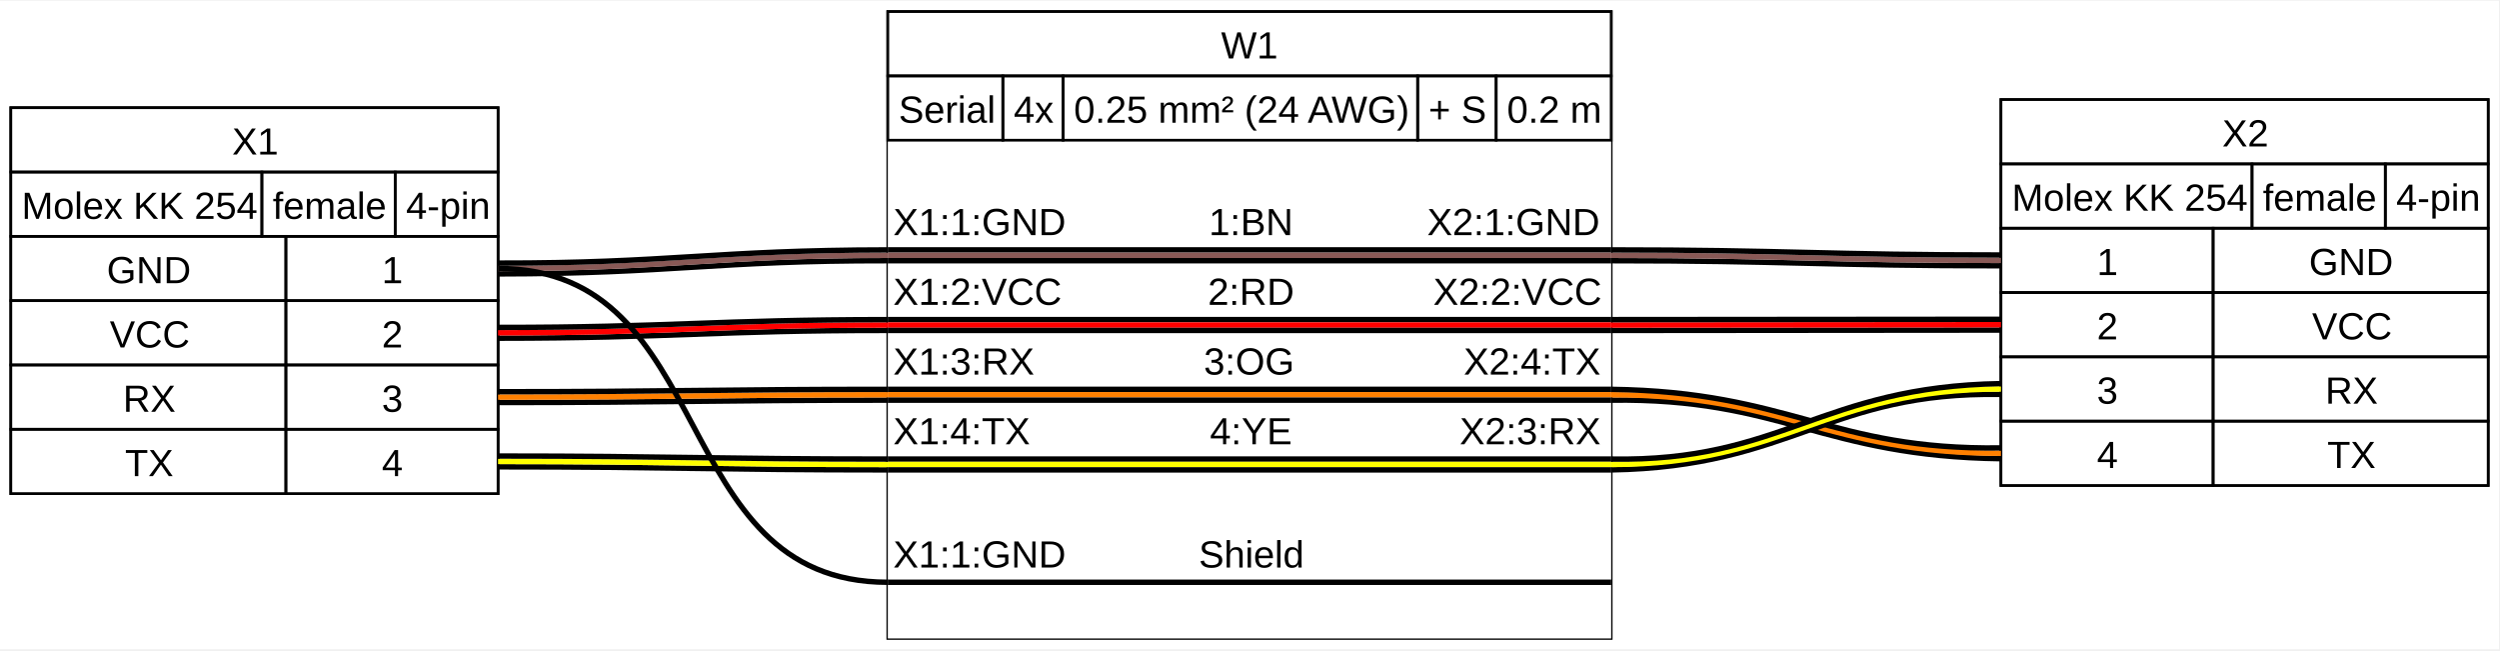
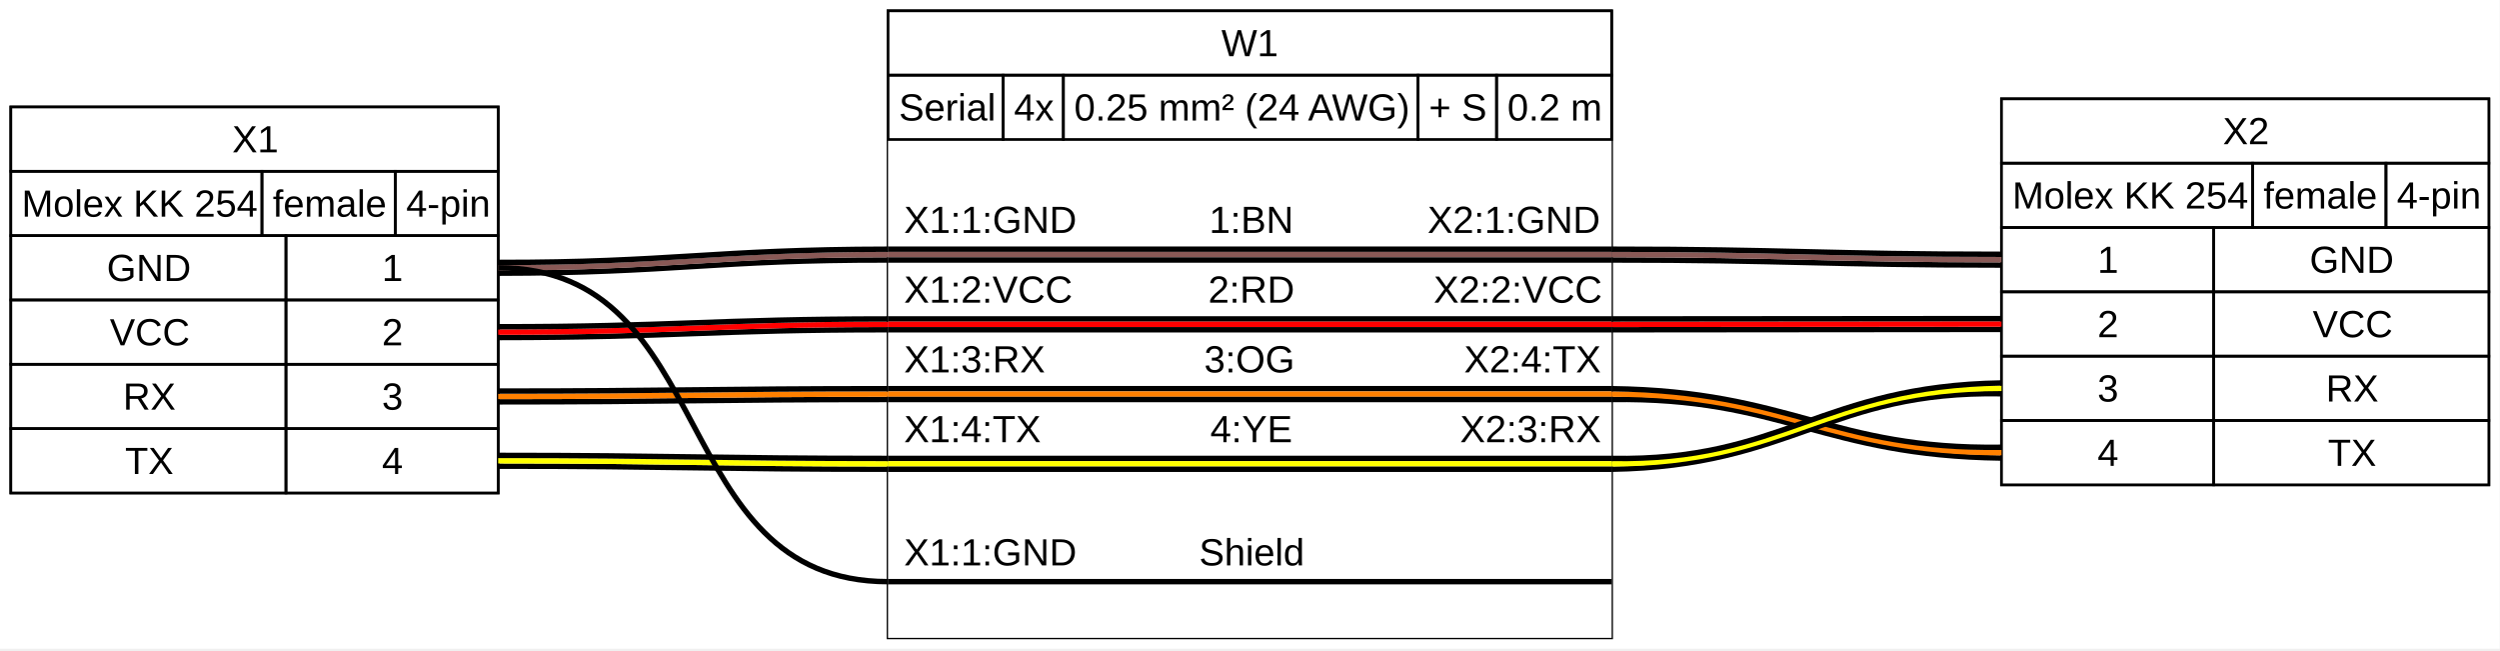
- <svg xmlns="http://www.w3.org/2000/svg" width="923pt" height="240pt" viewBox="0.00 0.00 923.25 239.50">
+ <svg xmlns="http://www.w3.org/2000/svg" width="923pt" height="240pt" viewBox="0.00 0.00 923.00 240.00">
  <g id="graph0" class="graph" transform="scale(1 1) rotate(0) translate(4 235.5)">
    <polygon fill="#ffffff" stroke="none" points="-4,4 -4,-235.5 919.25,-235.5 919.25,4 -4,4" />
    <g id="node1" class="node">
      <polygon fill="#ffffff" stroke="black" points="180,-196 0,-196 0,-53.5 180,-53.5 180,-196" />
      <polygon fill="#ffffff" stroke="none" points="0,-53.5 0,-196 180,-196 180,-53.5 0,-53.5" />
      <polygon fill="none" stroke="black" points="0,-172.25 0,-196 180,-196 180,-172.25 0,-172.25" />
-       <text text-anchor="start" x="81.75" y="-178.7" font-family="arial" font-size="14.00">X1</text>
+       <text xml:space="preserve" text-anchor="start" x="81.75" y="-179.25" font-family="arial" font-size="14.00">X1</text>
      <polygon fill="none" stroke="black" points="0,-148.5 0,-172.25 92.75,-172.25 92.75,-148.5 0,-148.5" />
-       <text text-anchor="start" x="4" y="-154.95" font-family="arial" font-size="14.00">Molex KK 254</text>
+       <text xml:space="preserve" text-anchor="start" x="4" y="-155.5" font-family="arial" font-size="14.00">Molex KK 254</text>
      <polygon fill="none" stroke="black" points="92.75,-148.5 92.75,-172.25 142,-172.25 142,-148.5 92.75,-148.5" />
-       <text text-anchor="start" x="96.75" y="-154.95" font-family="arial" font-size="14.00">female</text>
+       <text xml:space="preserve" text-anchor="start" x="96.75" y="-155.5" font-family="arial" font-size="14.00">female</text>
      <polygon fill="none" stroke="black" points="142,-148.5 142,-172.25 180,-172.25 180,-148.5 142,-148.5" />
-       <text text-anchor="start" x="146" y="-154.95" font-family="arial" font-size="14.00">4-pin</text>
+       <text xml:space="preserve" text-anchor="start" x="146" y="-155.5" font-family="arial" font-size="14.00">4-pin</text>
      <polygon fill="none" stroke="black" points="0,-124.75 0,-148.5 101.62,-148.5 101.62,-124.75 0,-124.75" />
-       <text text-anchor="start" x="35.44" y="-131.2" font-family="arial" font-size="14.00">GND</text>
+       <text xml:space="preserve" text-anchor="start" x="35.44" y="-131.75" font-family="arial" font-size="14.00">GND</text>
      <polygon fill="none" stroke="black" points="101.62,-124.75 101.62,-148.5 180,-148.5 180,-124.75 101.62,-124.75" />
-       <text text-anchor="start" x="137.06" y="-131.2" font-family="arial" font-size="14.00">1</text>
+       <text xml:space="preserve" text-anchor="start" x="137.06" y="-131.75" font-family="arial" font-size="14.00">1</text>
      <polygon fill="none" stroke="black" points="0,-101 0,-124.75 101.62,-124.75 101.62,-101 0,-101" />
-       <text text-anchor="start" x="36.56" y="-107.45" font-family="arial" font-size="14.00">VCC</text>
+       <text xml:space="preserve" text-anchor="start" x="36.56" y="-108" font-family="arial" font-size="14.00">VCC</text>
      <polygon fill="none" stroke="black" points="101.62,-101 101.62,-124.75 180,-124.75 180,-101 101.62,-101" />
-       <text text-anchor="start" x="137.06" y="-107.45" font-family="arial" font-size="14.00">2</text>
+       <text xml:space="preserve" text-anchor="start" x="137.06" y="-108" font-family="arial" font-size="14.00">2</text>
      <polygon fill="none" stroke="black" points="0,-77.25 0,-101 101.62,-101 101.62,-77.25 0,-77.25" />
-       <text text-anchor="start" x="41.44" y="-83.7" font-family="arial" font-size="14.00">RX</text>
+       <text xml:space="preserve" text-anchor="start" x="41.44" y="-84.25" font-family="arial" font-size="14.00">RX</text>
      <polygon fill="none" stroke="black" points="101.62,-77.25 101.62,-101 180,-101 180,-77.25 101.62,-77.25" />
-       <text text-anchor="start" x="137.06" y="-83.7" font-family="arial" font-size="14.00">3</text>
+       <text xml:space="preserve" text-anchor="start" x="137.06" y="-84.25" font-family="arial" font-size="14.00">3</text>
      <polygon fill="none" stroke="black" points="0,-53.5 0,-77.25 101.62,-77.25 101.62,-53.5 0,-53.5" />
-       <text text-anchor="start" x="42.19" y="-59.95" font-family="arial" font-size="14.00">TX</text>
+       <text xml:space="preserve" text-anchor="start" x="42.19" y="-60.5" font-family="arial" font-size="14.00">TX</text>
      <polygon fill="none" stroke="black" points="101.62,-53.5 101.62,-77.25 180,-77.25 180,-53.5 101.62,-53.5" />
-       <text text-anchor="start" x="137.06" y="-59.95" font-family="arial" font-size="14.00">4</text>
+       <text xml:space="preserve" text-anchor="start" x="137.06" y="-60.5" font-family="arial" font-size="14.00">4</text>
    </g>
    <g id="node3" class="node">
      <polygon fill="#ffffff" stroke="black" points="591.25,-231.5 324,-231.5 324,0 591.25,0 591.25,-231.5" />
      <polygon fill="#ffffff" stroke="none" points="324,0 324,-231.5 591.25,-231.5 591.25,0 324,0" />
      <polygon fill="none" stroke="black" points="324,-207.75 324,-231.5 591.25,-231.5 591.25,-207.75 324,-207.75" />
-       <text text-anchor="start" x="447.12" y="-214.2" font-family="arial" font-size="14.00">W1</text>
+       <text xml:space="preserve" text-anchor="start" x="447.12" y="-214.75" font-family="arial" font-size="14.00">W1</text>
      <polygon fill="none" stroke="black" points="324,-184 324,-207.75 366.5,-207.75 366.5,-184 324,-184" />
-       <text text-anchor="start" x="328" y="-190.45" font-family="arial" font-size="14.00">Serial</text>
+       <text xml:space="preserve" text-anchor="start" x="328" y="-191" font-family="arial" font-size="14.00">Serial</text>
      <polygon fill="none" stroke="black" points="366.5,-184 366.5,-207.75 388.75,-207.75 388.75,-184 366.5,-184" />
-       <text text-anchor="start" x="370.5" y="-190.45" font-family="arial" font-size="14.00">4x</text>
+       <text xml:space="preserve" text-anchor="start" x="370.5" y="-191" font-family="arial" font-size="14.00">4x</text>
      <polygon fill="none" stroke="black" points="388.75,-184 388.75,-207.75 519.75,-207.75 519.75,-184 388.75,-184" />
-       <text text-anchor="start" x="392.75" y="-190.45" font-family="arial" font-size="14.00">0.25 mm² (24 AWG)</text>
+       <text xml:space="preserve" text-anchor="start" x="392.75" y="-191" font-family="arial" font-size="14.00">0.25 mm² (24 AWG)</text>
      <polygon fill="none" stroke="black" points="519.75,-184 519.75,-207.75 548.75,-207.75 548.75,-184 519.75,-184" />
-       <text text-anchor="start" x="523.75" y="-190.45" font-family="arial" font-size="14.00">+ S</text>
+       <text xml:space="preserve" text-anchor="start" x="523.75" y="-191" font-family="arial" font-size="14.00">+ S</text>
      <polygon fill="none" stroke="black" points="548.75,-184 548.75,-207.75 591.25,-207.75 591.25,-184 548.75,-184" />
-       <text text-anchor="start" x="552.75" y="-190.45" font-family="arial" font-size="14.00">0.2 m</text>
-       <text text-anchor="start" x="364.15" y="-168.7" font-family="arial" font-size="14.00"> </text>
-       <text text-anchor="start" x="326" y="-148.95" font-family="arial" font-size="14.00"> X1:1:GND</text>
-       <text text-anchor="start" x="417.07" y="-148.95" font-family="arial" font-size="14.00"> </text>
-       <text text-anchor="start" x="442.62" y="-148.95" font-family="arial" font-size="14.00">1:BN</text>
-       <text text-anchor="start" x="494.43" y="-148.95" font-family="arial" font-size="14.00"> </text>
-       <text text-anchor="start" x="523.25" y="-148.95" font-family="arial" font-size="14.00">X2:1:GND </text>
+       <text xml:space="preserve" text-anchor="start" x="552.75" y="-191" font-family="arial" font-size="14.00">0.2 m</text>
+       <text xml:space="preserve" text-anchor="start" x="364.15" y="-169.25" font-family="arial" font-size="14.00"> </text>
+       <text xml:space="preserve" text-anchor="start" x="326" y="-149.5" font-family="arial" font-size="14.00"> X1:1:GND</text>
+       <text xml:space="preserve" text-anchor="start" x="417.07" y="-149.5" font-family="arial" font-size="14.00"> </text>
+       <text xml:space="preserve" text-anchor="start" x="442.62" y="-149.5" font-family="arial" font-size="14.00">1:BN</text>
+       <text xml:space="preserve" text-anchor="start" x="494.43" y="-149.5" font-family="arial" font-size="14.00"> </text>
+       <text xml:space="preserve" text-anchor="start" x="523.25" y="-149.5" font-family="arial" font-size="14.00">X2:1:GND </text>
      <polygon fill="#000000" stroke="none" points="324,-142.5 324,-144.5 591.25,-144.5 591.25,-142.5 324,-142.5" />
      <polygon fill="#895956" stroke="none" points="324,-140.5 324,-142.5 591.25,-142.5 591.25,-140.5 324,-140.5" />
      <polygon fill="#000000" stroke="none" points="324,-138.5 324,-140.5 591.25,-140.5 591.25,-138.5 324,-138.5" />
-       <text text-anchor="start" x="326" y="-123.2" font-family="arial" font-size="14.00"> X1:2:VCC</text>
-       <text text-anchor="start" x="417.07" y="-123.2" font-family="arial" font-size="14.00"> </text>
-       <text text-anchor="start" x="442.25" y="-123.2" font-family="arial" font-size="14.00">2:RD</text>
-       <text text-anchor="start" x="494.43" y="-123.2" font-family="arial" font-size="14.00"> </text>
-       <text text-anchor="start" x="525.5" y="-123.2" font-family="arial" font-size="14.00">X2:2:VCC </text>
+       <text xml:space="preserve" text-anchor="start" x="326" y="-123.75" font-family="arial" font-size="14.00"> X1:2:VCC</text>
+       <text xml:space="preserve" text-anchor="start" x="417.07" y="-123.75" font-family="arial" font-size="14.00"> </text>
+       <text xml:space="preserve" text-anchor="start" x="442.25" y="-123.75" font-family="arial" font-size="14.00">2:RD</text>
+       <text xml:space="preserve" text-anchor="start" x="494.43" y="-123.75" font-family="arial" font-size="14.00"> </text>
+       <text xml:space="preserve" text-anchor="start" x="525.5" y="-123.75" font-family="arial" font-size="14.00">X2:2:VCC </text>
      <polygon fill="#000000" stroke="none" points="324,-116.75 324,-118.75 591.25,-118.75 591.25,-116.75 324,-116.75" />
      <polygon fill="#ff0000" stroke="none" points="324,-114.75 324,-116.75 591.25,-116.75 591.25,-114.75 324,-114.75" />
      <polygon fill="#000000" stroke="none" points="324,-112.75 324,-114.75 591.25,-114.75 591.25,-112.75 324,-112.75" />
-       <text text-anchor="start" x="326" y="-97.45" font-family="arial" font-size="14.00"> X1:3:RX</text>
-       <text text-anchor="start" x="417.07" y="-97.45" font-family="arial" font-size="14.00"> </text>
-       <text text-anchor="start" x="440.75" y="-97.45" font-family="arial" font-size="14.00">3:OG</text>
-       <text text-anchor="start" x="494.43" y="-97.45" font-family="arial" font-size="14.00"> </text>
-       <text text-anchor="start" x="536.75" y="-97.45" font-family="arial" font-size="14.00">X2:4:TX </text>
+       <text xml:space="preserve" text-anchor="start" x="326" y="-98" font-family="arial" font-size="14.00"> X1:3:RX</text>
+       <text xml:space="preserve" text-anchor="start" x="417.07" y="-98" font-family="arial" font-size="14.00"> </text>
+       <text xml:space="preserve" text-anchor="start" x="440.75" y="-98" font-family="arial" font-size="14.00">3:OG</text>
+       <text xml:space="preserve" text-anchor="start" x="494.43" y="-98" font-family="arial" font-size="14.00"> </text>
+       <text xml:space="preserve" text-anchor="start" x="536.75" y="-98" font-family="arial" font-size="14.00">X2:4:TX </text>
      <polygon fill="#000000" stroke="none" points="324,-91 324,-93 591.25,-93 591.25,-91 324,-91" />
      <polygon fill="#ff8000" stroke="none" points="324,-89 324,-91 591.25,-91 591.25,-89 324,-89" />
      <polygon fill="#000000" stroke="none" points="324,-87 324,-89 591.25,-89 591.25,-87 324,-87" />
-       <text text-anchor="start" x="326" y="-71.7" font-family="arial" font-size="14.00"> X1:4:TX</text>
-       <text text-anchor="start" x="417.07" y="-71.7" font-family="arial" font-size="14.00"> </text>
-       <text text-anchor="start" x="443" y="-71.7" font-family="arial" font-size="14.00">4:YE</text>
-       <text text-anchor="start" x="494.43" y="-71.7" font-family="arial" font-size="14.00"> </text>
-       <text text-anchor="start" x="535.25" y="-71.7" font-family="arial" font-size="14.00">X2:3:RX </text>
+       <text xml:space="preserve" text-anchor="start" x="326" y="-72.25" font-family="arial" font-size="14.00"> X1:4:TX</text>
+       <text xml:space="preserve" text-anchor="start" x="417.07" y="-72.25" font-family="arial" font-size="14.00"> </text>
+       <text xml:space="preserve" text-anchor="start" x="443" y="-72.25" font-family="arial" font-size="14.00">4:YE</text>
+       <text xml:space="preserve" text-anchor="start" x="494.43" y="-72.25" font-family="arial" font-size="14.00"> </text>
+       <text xml:space="preserve" text-anchor="start" x="535.25" y="-72.25" font-family="arial" font-size="14.00">X2:3:RX </text>
      <polygon fill="#000000" stroke="none" points="324,-65.25 324,-67.25 591.25,-67.25 591.25,-65.25 324,-65.25" />
      <polygon fill="#ffff00" stroke="none" points="324,-63.25 324,-65.25 591.25,-65.25 591.25,-63.25 324,-63.25" />
      <polygon fill="#000000" stroke="none" points="324,-61.25 324,-63.25 591.25,-63.25 591.25,-61.25 324,-61.25" />
-       <text text-anchor="start" x="364.15" y="-45.95" font-family="arial" font-size="14.00"> </text>
-       <text text-anchor="start" x="326" y="-26.2" font-family="arial" font-size="14.00"> X1:1:GND</text>
-       <text text-anchor="start" x="417.07" y="-26.2" font-family="arial" font-size="14.00"> </text>
-       <text text-anchor="start" x="438.88" y="-26.2" font-family="arial" font-size="14.00">Shield</text>
-       <text text-anchor="start" x="494.43" y="-26.2" font-family="arial" font-size="14.00"> </text>
-       <text text-anchor="start" x="585.5" y="-26.2" font-family="arial" font-size="14.00"> </text>
+       <text xml:space="preserve" text-anchor="start" x="364.15" y="-46.5" font-family="arial" font-size="14.00"> </text>
+       <text xml:space="preserve" text-anchor="start" x="326" y="-26.75" font-family="arial" font-size="14.00"> X1:1:GND</text>
+       <text xml:space="preserve" text-anchor="start" x="417.07" y="-26.75" font-family="arial" font-size="14.00"> </text>
+       <text xml:space="preserve" text-anchor="start" x="438.88" y="-26.75" font-family="arial" font-size="14.00">Shield</text>
+       <text xml:space="preserve" text-anchor="start" x="494.43" y="-26.75" font-family="arial" font-size="14.00"> </text>
+       <text xml:space="preserve" text-anchor="start" x="585.5" y="-26.75" font-family="arial" font-size="14.00"> </text>
      <polygon fill="#000000" stroke="none" points="324,-19.75 324,-21.75 591.25,-21.75 591.25,-19.75 324,-19.75" />
-       <text text-anchor="start" x="364.15" y="-4.45" font-family="arial" font-size="14.00"> </text>
+       <text xml:space="preserve" text-anchor="start" x="364.15" y="-5" font-family="arial" font-size="14.00"> </text>
    </g>
    <g id="edge1" class="edge">
      <path fill="none" stroke="#000000" stroke-width="2" d="M180,-134.63C244.62,-134.71 260.55,-139.59 324,-139.5" />
      <path fill="none" stroke="#895956" stroke-width="2" d="M180,-136.62C244.04,-136.63 259.96,-141.5 324,-141.5" />
      <path fill="none" stroke="#000000" stroke-width="2" d="M180,-138.62C243.45,-138.54 259.38,-143.41 324,-143.5" />
    </g>
    <g id="edge3" class="edge">
      <path fill="none" stroke="#000000" stroke-width="2" d="M180,-110.88C244.37,-110.91 260.34,-113.78 324,-113.75" />
      <path fill="none" stroke="#ff0000" stroke-width="2" d="M180,-112.88C244.01,-112.87 259.99,-115.75 324,-115.75" />
      <path fill="none" stroke="#000000" stroke-width="2" d="M180,-114.87C243.66,-114.84 259.63,-117.72 324,-117.75" />
    </g>
    <g id="edge5" class="edge">
      <path fill="none" stroke="#000000" stroke-width="2" d="M180,-87.13C244.11,-87.13 260.11,-88 324,-88" />
      <path fill="none" stroke="#ff8000" stroke-width="2" d="M180,-89.13C244,-89.12 260,-90 324,-90" />
      <path fill="none" stroke="#000000" stroke-width="2" d="M180,-91.12C243.89,-91.12 259.89,-92 324,-92" />
    </g>
    <g id="edge7" class="edge">
      <path fill="none" stroke="#000000" stroke-width="2" d="M180,-63.38C243.86,-63.38 259.86,-62.25 324,-62.25" />
      <path fill="none" stroke="#ffff00" stroke-width="2" d="M180,-65.38C244,-65.38 260,-64.25 324,-64.25" />
      <path fill="none" stroke="#000000" stroke-width="2" d="M180,-67.37C244.14,-67.37 260.14,-66.25 324,-66.25" />
    </g>
    <g id="edge9" class="edge">
      <path fill="none" stroke="#000000" stroke-width="2" d="M180,-136.62C262.15,-136.62 241.85,-20.75 324,-20.75" />
    </g>
    <g id="node2" class="node">
      <polygon fill="#ffffff" stroke="black" points="915.25,-199 735.25,-199 735.25,-56.5 915.25,-56.5 915.25,-199" />
      <polygon fill="#ffffff" stroke="none" points="735.25,-56.5 735.25,-199 915.25,-199 915.25,-56.5 735.25,-56.5" />
      <polygon fill="none" stroke="black" points="735.25,-175.25 735.25,-199 915.25,-199 915.25,-175.25 735.25,-175.25" />
-       <text text-anchor="start" x="817" y="-181.7" font-family="arial" font-size="14.00">X2</text>
+       <text xml:space="preserve" text-anchor="start" x="817" y="-182.25" font-family="arial" font-size="14.00">X2</text>
      <polygon fill="none" stroke="black" points="735.25,-151.5 735.25,-175.25 828,-175.25 828,-151.5 735.25,-151.5" />
-       <text text-anchor="start" x="739.25" y="-157.95" font-family="arial" font-size="14.00">Molex KK 254</text>
+       <text xml:space="preserve" text-anchor="start" x="739.25" y="-158.5" font-family="arial" font-size="14.00">Molex KK 254</text>
      <polygon fill="none" stroke="black" points="828,-151.5 828,-175.25 877.25,-175.25 877.25,-151.5 828,-151.5" />
-       <text text-anchor="start" x="832" y="-157.95" font-family="arial" font-size="14.00">female</text>
+       <text xml:space="preserve" text-anchor="start" x="832" y="-158.5" font-family="arial" font-size="14.00">female</text>
      <polygon fill="none" stroke="black" points="877.25,-151.5 877.25,-175.25 915.25,-175.25 915.25,-151.5 877.25,-151.5" />
-       <text text-anchor="start" x="881.25" y="-157.95" font-family="arial" font-size="14.00">4-pin</text>
+       <text xml:space="preserve" text-anchor="start" x="881.25" y="-158.5" font-family="arial" font-size="14.00">4-pin</text>
      <polygon fill="none" stroke="black" points="735.25,-127.75 735.25,-151.5 813.62,-151.5 813.62,-127.75 735.25,-127.75" />
-       <text text-anchor="start" x="770.69" y="-134.2" font-family="arial" font-size="14.00">1</text>
+       <text xml:space="preserve" text-anchor="start" x="770.69" y="-134.75" font-family="arial" font-size="14.00">1</text>
      <polygon fill="none" stroke="black" points="813.62,-127.75 813.62,-151.5 915.25,-151.5 915.25,-127.75 813.62,-127.75" />
-       <text text-anchor="start" x="849.06" y="-134.2" font-family="arial" font-size="14.00">GND</text>
+       <text xml:space="preserve" text-anchor="start" x="849.06" y="-134.75" font-family="arial" font-size="14.00">GND</text>
      <polygon fill="none" stroke="black" points="735.25,-104 735.25,-127.75 813.62,-127.75 813.62,-104 735.25,-104" />
-       <text text-anchor="start" x="770.69" y="-110.45" font-family="arial" font-size="14.00">2</text>
+       <text xml:space="preserve" text-anchor="start" x="770.69" y="-111" font-family="arial" font-size="14.00">2</text>
      <polygon fill="none" stroke="black" points="813.62,-104 813.62,-127.75 915.25,-127.75 915.25,-104 813.62,-104" />
-       <text text-anchor="start" x="850.19" y="-110.45" font-family="arial" font-size="14.00">VCC</text>
+       <text xml:space="preserve" text-anchor="start" x="850.19" y="-111" font-family="arial" font-size="14.00">VCC</text>
      <polygon fill="none" stroke="black" points="735.25,-80.25 735.25,-104 813.62,-104 813.62,-80.25 735.25,-80.25" />
-       <text text-anchor="start" x="770.69" y="-86.7" font-family="arial" font-size="14.00">3</text>
+       <text xml:space="preserve" text-anchor="start" x="770.69" y="-87.25" font-family="arial" font-size="14.00">3</text>
      <polygon fill="none" stroke="black" points="813.62,-80.25 813.62,-104 915.25,-104 915.25,-80.25 813.62,-80.25" />
-       <text text-anchor="start" x="855.06" y="-86.7" font-family="arial" font-size="14.00">RX</text>
+       <text xml:space="preserve" text-anchor="start" x="855.06" y="-87.25" font-family="arial" font-size="14.00">RX</text>
      <polygon fill="none" stroke="black" points="735.25,-56.5 735.25,-80.25 813.62,-80.25 813.62,-56.5 735.25,-56.5" />
-       <text text-anchor="start" x="770.69" y="-62.95" font-family="arial" font-size="14.00">4</text>
+       <text xml:space="preserve" text-anchor="start" x="770.69" y="-63.5" font-family="arial" font-size="14.00">4</text>
      <polygon fill="none" stroke="black" points="813.62,-56.5 813.62,-80.25 915.25,-80.25 915.25,-56.5 813.62,-56.5" />
-       <text text-anchor="start" x="855.81" y="-62.95" font-family="arial" font-size="14.00">TX</text>
+       <text xml:space="preserve" text-anchor="start" x="855.81" y="-63.5" font-family="arial" font-size="14.00">TX</text>
    </g>
    <g id="edge2" class="edge">
      <path fill="none" stroke="#000000" stroke-width="2" d="M591.25,-139.5C655.02,-139.51 671.01,-137.64 735.25,-137.63" />
      <path fill="none" stroke="#895956" stroke-width="2" d="M591.25,-141.5C655.26,-141.5 671.24,-139.62 735.25,-139.62" />
      <path fill="none" stroke="#000000" stroke-width="2" d="M591.25,-143.5C655.49,-143.49 671.48,-141.61 735.25,-141.62" />
    </g>
    <g id="edge4" class="edge">
      <path fill="none" stroke="#000000" stroke-width="2" d="M591.25,-113.75C655.27,-113.75 671.27,-113.88 735.25,-113.88" />
      <path fill="none" stroke="#ff0000" stroke-width="2" d="M591.25,-115.75C655.25,-115.75 671.25,-115.87 735.25,-115.87" />
      <path fill="none" stroke="#000000" stroke-width="2" d="M591.25,-117.75C655.23,-117.75 671.23,-117.87 735.25,-117.87" />
    </g>
    <g id="edge6" class="edge">
      <path fill="none" stroke="#000000" stroke-width="2" d="M591.25,-88C654.31,-88.88 668.87,-67.26 735.25,-66.38" />
      <path fill="none" stroke="#ff8000" stroke-width="2" d="M591.25,-90C655.97,-90 670.53,-68.38 735.25,-68.38" />
      <path fill="none" stroke="#000000" stroke-width="2" d="M591.25,-92C657.63,-91.12 672.19,-69.49 735.25,-70.37" />
    </g>
    <g id="edge8" class="edge">
      <path fill="none" stroke="#000000" stroke-width="2" d="M591.25,-62.25C658.23,-63.37 671.86,-91.25 735.25,-90.13" />
      <path fill="none" stroke="#ffff00" stroke-width="2" d="M591.25,-64.25C656.44,-64.25 670.06,-92.13 735.25,-92.12" />
      <path fill="none" stroke="#000000" stroke-width="2" d="M591.25,-66.25C654.64,-65.13 668.27,-93 735.25,-94.12" />
    </g>
  </g>
</svg>
